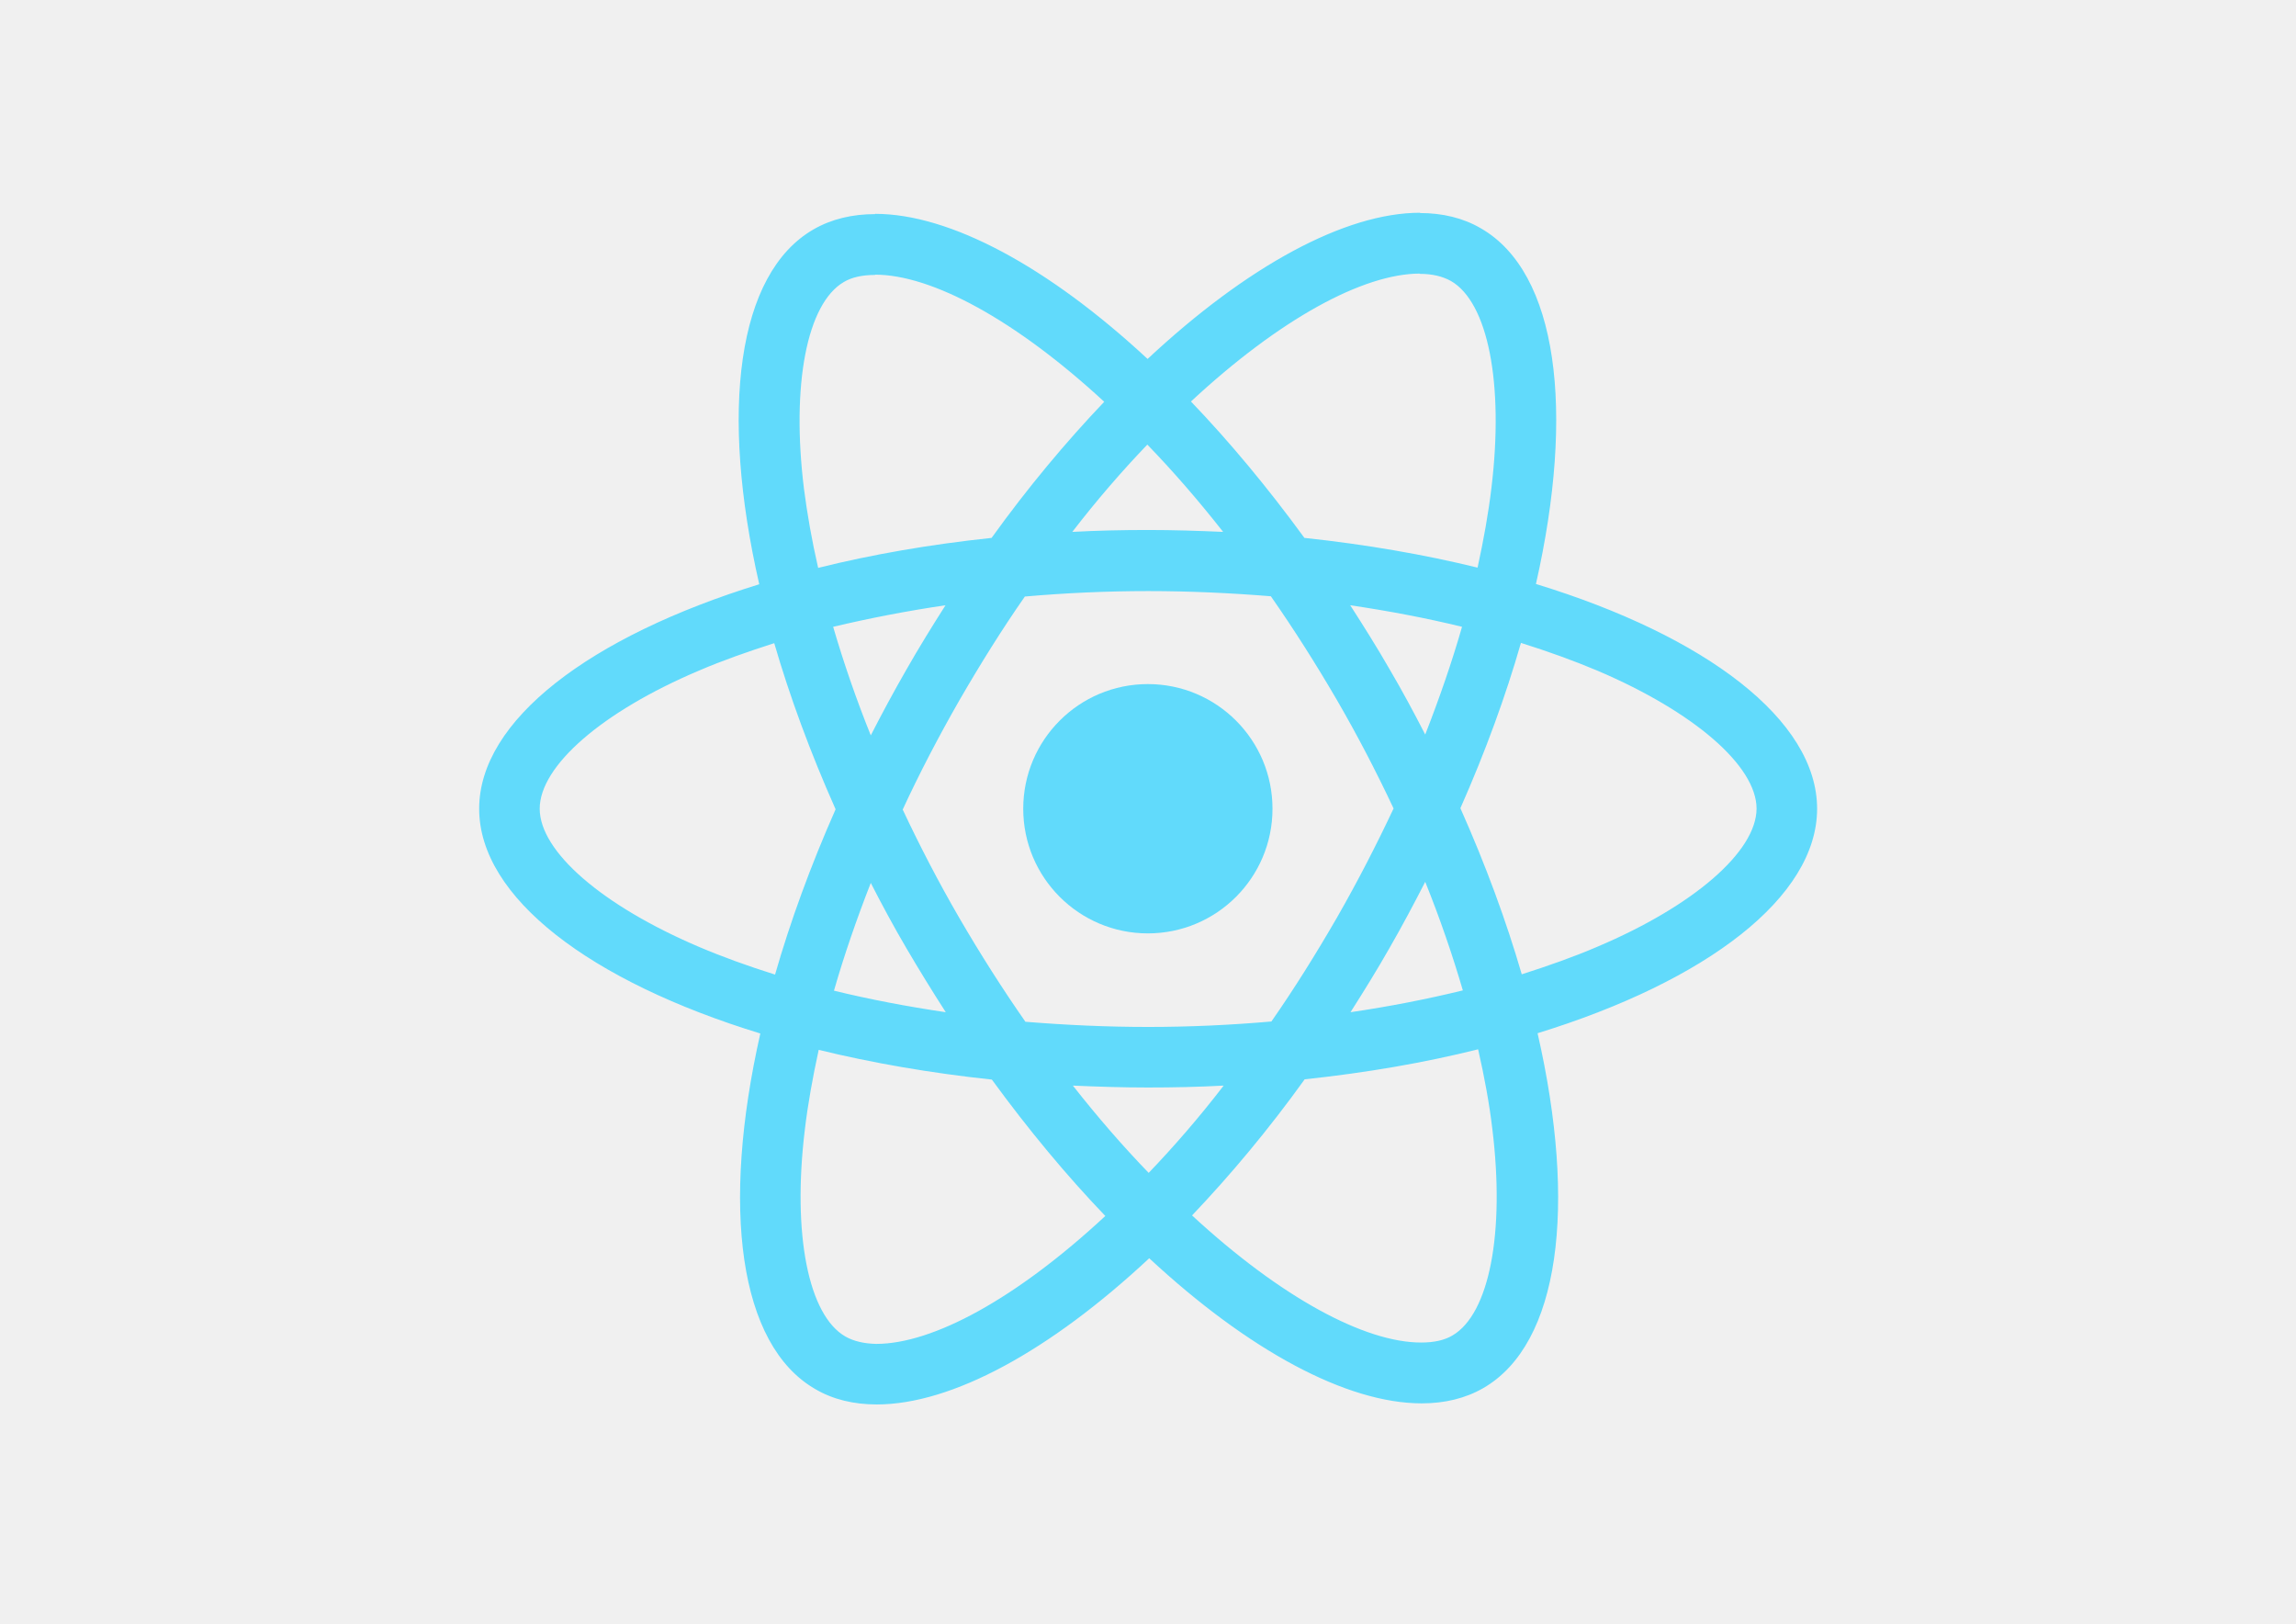
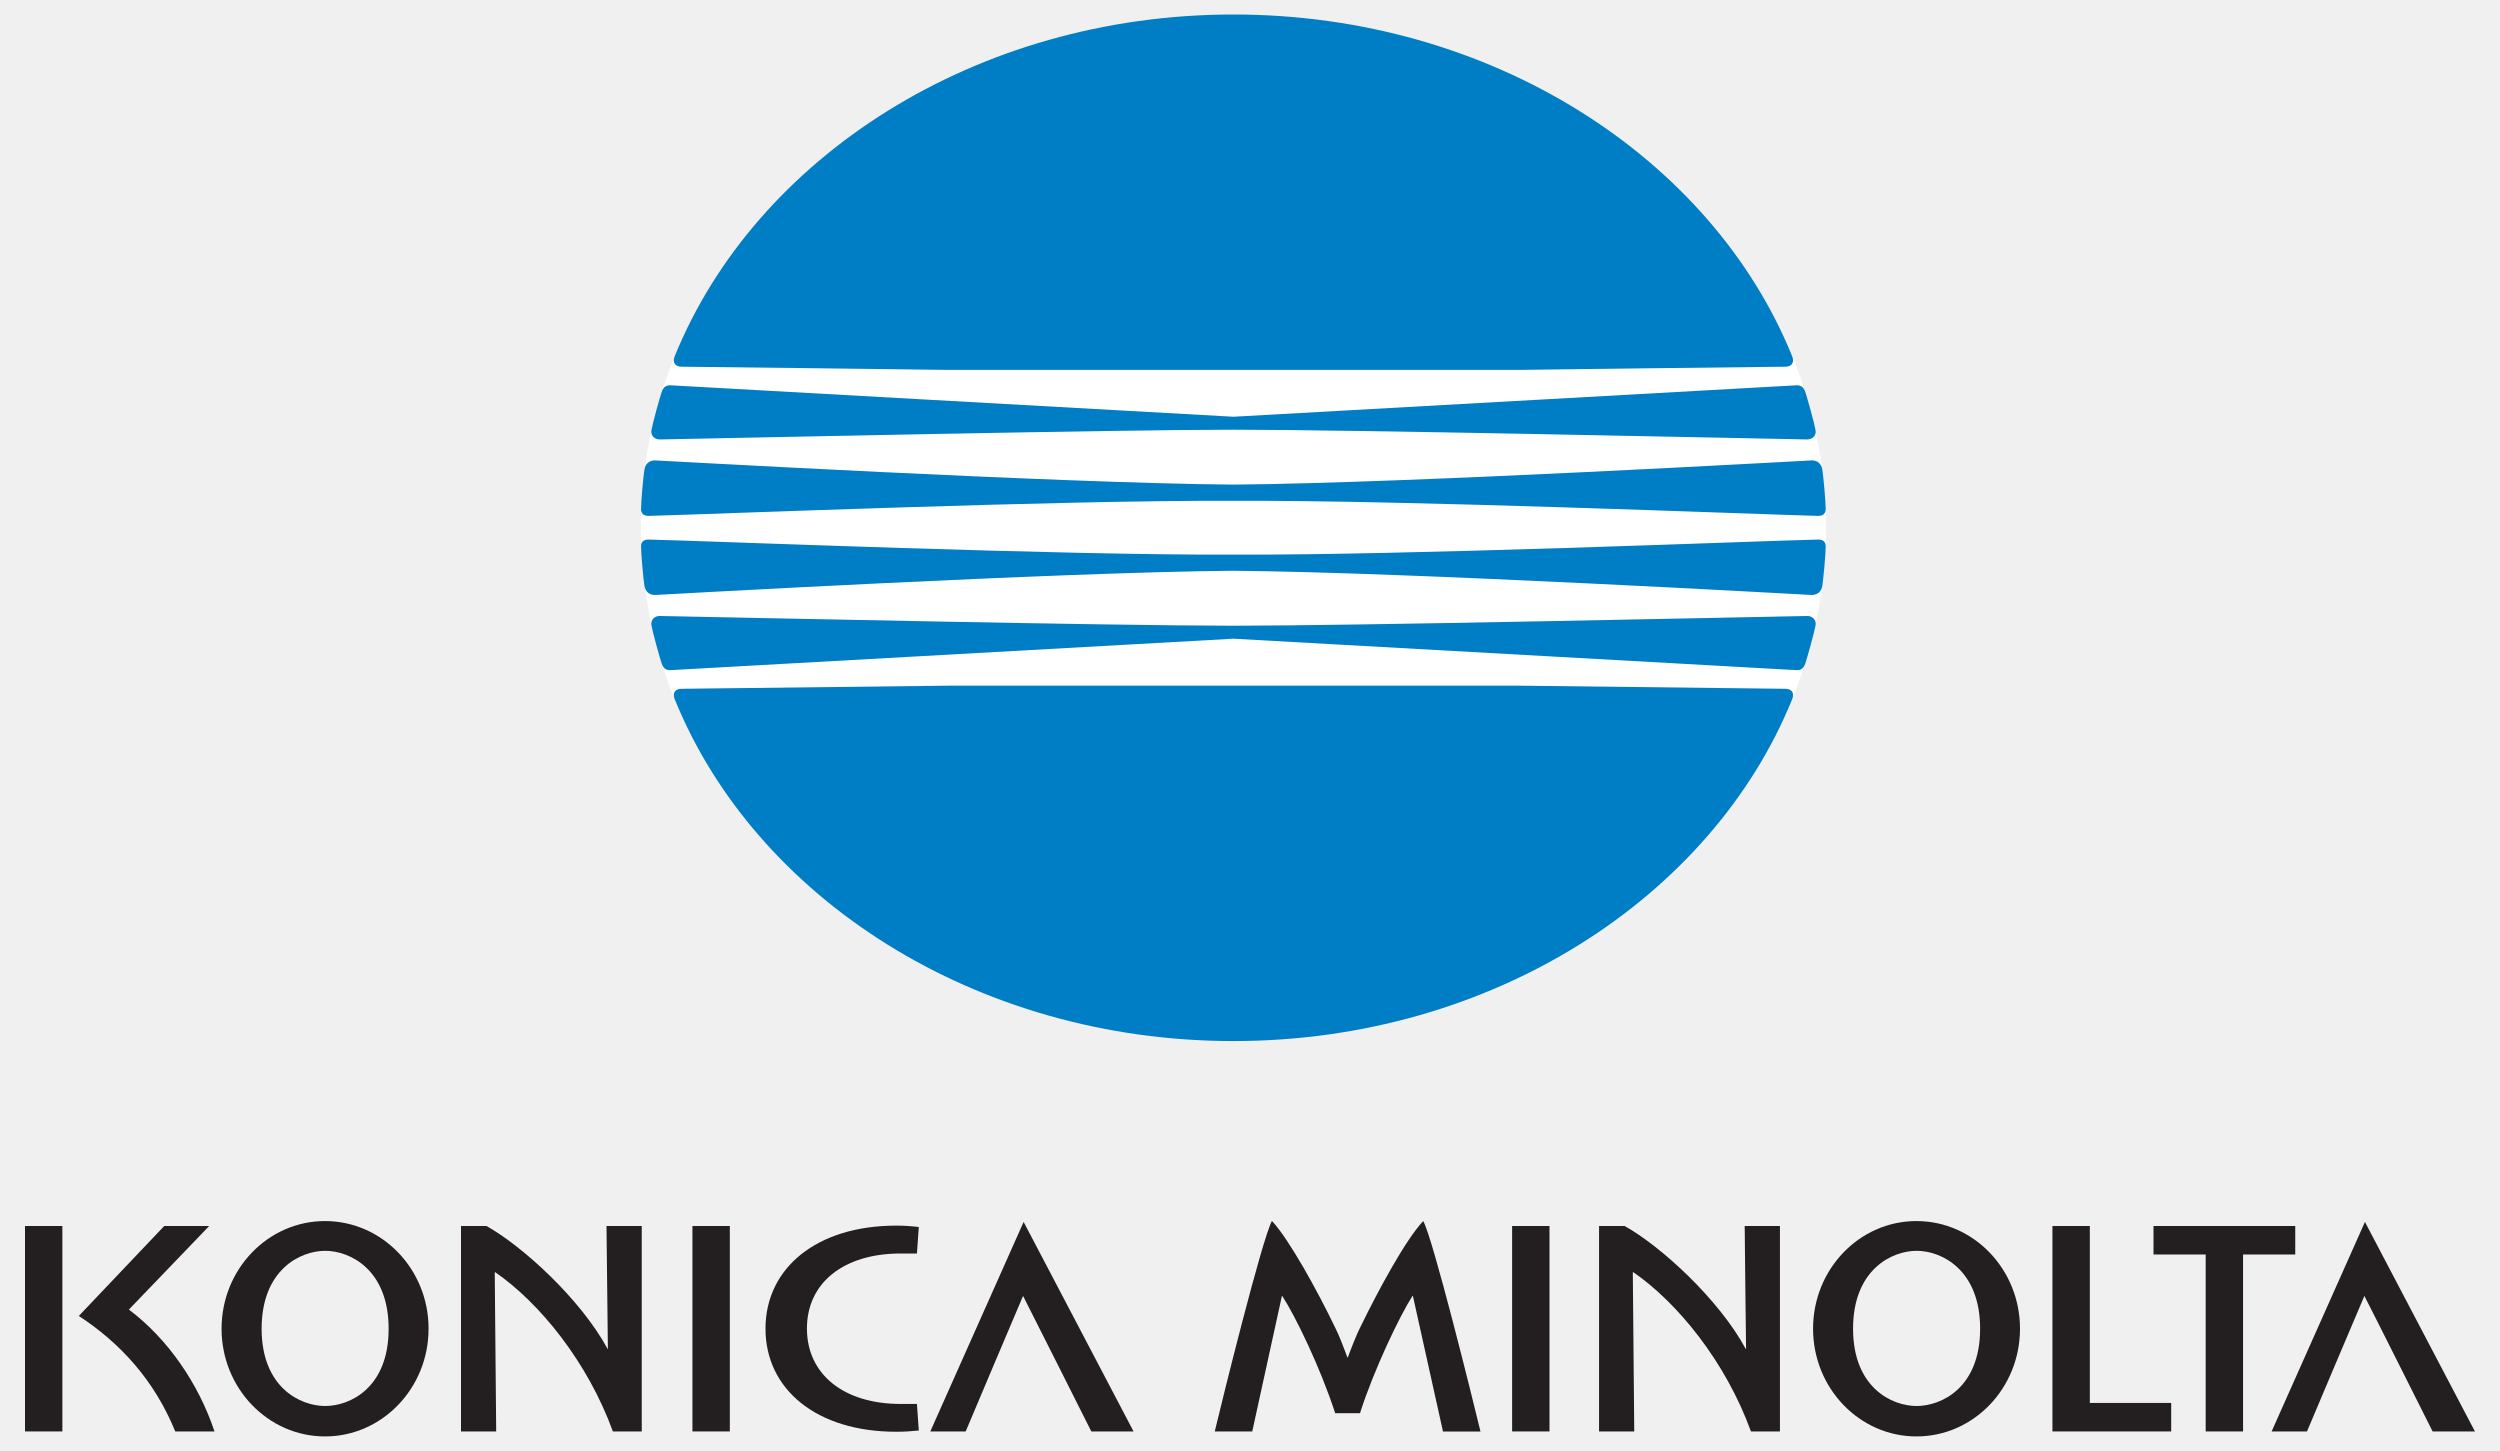
- <svg xmlns="http://www.w3.org/2000/svg" viewBox="0 0 841.9 595.3">
-   <g fill="#61DAFB">
-     <path d="M666.3 296.5c0-32.5-40.7-63.3-103.1-82.4 14.4-63.6 8-114.2-20.2-130.4-6.5-3.8-14.1-5.6-22.4-5.6v22.3c4.6 0 8.3.9 11.4 2.6 13.6 7.8 19.5 37.5 14.9 75.7-1.1 9.4-2.9 19.3-5.1 29.4-19.6-4.8-41-8.5-63.5-10.9-13.5-18.5-27.5-35.3-41.6-50 32.6-30.3 63.2-46.9 84-46.9V78c-27.5 0-63.5 19.6-99.9 53.6-36.4-33.8-72.4-53.2-99.9-53.2v22.3c20.7 0 51.4 16.5 84 46.6-14 14.7-28 31.4-41.3 49.9-22.6 2.4-44 6.1-63.6 11-2.3-10-4-19.7-5.2-29-4.7-38.2 1.1-67.9 14.6-75.8 3-1.8 6.9-2.6 11.5-2.6V78.5c-8.4 0-16 1.8-22.6 5.6-28.1 16.2-34.4 66.7-19.9 130.1-62.2 19.2-102.7 49.9-102.7 82.3 0 32.5 40.7 63.3 103.1 82.4-14.4 63.6-8 114.2 20.2 130.4 6.5 3.8 14.1 5.6 22.5 5.6 27.5 0 63.5-19.6 99.9-53.6 36.4 33.8 72.4 53.2 99.9 53.2 8.4 0 16-1.8 22.6-5.6 28.1-16.2 34.4-66.7 19.9-130.1 62-19.1 102.5-49.9 102.5-82.3zm-130.2-66.7c-3.7 12.9-8.3 26.2-13.5 39.5-4.1-8-8.4-16-13.1-24-4.6-8-9.5-15.8-14.4-23.4 14.2 2.1 27.9 4.7 41 7.9zm-45.8 106.5c-7.8 13.5-15.8 26.3-24.1 38.2-14.9 1.3-30 2-45.2 2-15.1 0-30.2-.7-45-1.9-8.3-11.9-16.4-24.6-24.2-38-7.6-13.1-14.5-26.4-20.8-39.8 6.2-13.4 13.2-26.8 20.7-39.9 7.8-13.5 15.8-26.3 24.1-38.2 14.9-1.3 30-2 45.2-2 15.1 0 30.2.7 45 1.9 8.3 11.9 16.4 24.6 24.2 38 7.6 13.1 14.5 26.4 20.8 39.8-6.3 13.4-13.2 26.8-20.7 39.9zm32.3-13c5.4 13.4 10 26.8 13.8 39.8-13.1 3.2-26.9 5.9-41.2 8 4.9-7.7 9.8-15.6 14.4-23.7 4.6-8 8.9-16.1 13-24.1zM421.2 430c-9.3-9.6-18.6-20.3-27.8-32 9 .4 18.2.7 27.5.7 9.4 0 18.7-.2 27.8-.7-9 11.7-18.3 22.4-27.5 32zm-74.4-58.9c-14.2-2.1-27.9-4.7-41-7.9 3.7-12.9 8.3-26.2 13.5-39.5 4.1 8 8.4 16 13.1 24 4.7 8 9.5 15.8 14.4 23.4zM420.7 163c9.3 9.6 18.6 20.3 27.8 32-9-.4-18.2-.7-27.5-.7-9.4 0-18.7.2-27.8.7 9-11.7 18.3-22.4 27.5-32zm-74 58.9c-4.9 7.7-9.8 15.6-14.4 23.7-4.6 8-8.9 16-13 24-5.4-13.4-10-26.8-13.8-39.8 13.1-3.1 26.9-5.8 41.2-7.9zm-90.5 125.2c-35.4-15.1-58.3-34.9-58.3-50.6 0-15.7 22.9-35.6 58.3-50.6 8.6-3.7 18-7 27.7-10.1 5.7 19.6 13.2 40 22.5 60.9-9.2 20.8-16.6 41.1-22.2 60.6-9.9-3.1-19.3-6.5-28-10.2zM310 490c-13.6-7.8-19.5-37.5-14.9-75.7 1.1-9.4 2.9-19.3 5.1-29.4 19.6 4.8 41 8.5 63.5 10.9 13.5 18.5 27.5 35.3 41.6 50-32.6 30.3-63.2 46.9-84 46.9-4.5-.1-8.3-1-11.3-2.7zm237.2-76.2c4.7 38.2-1.1 67.9-14.6 75.8-3 1.8-6.9 2.6-11.5 2.6-20.7 0-51.4-16.5-84-46.6 14-14.7 28-31.4 41.3-49.9 22.6-2.4 44-6.1 63.6-11 2.3 10.1 4.1 19.8 5.2 29.1zm38.5-66.7c-8.6 3.7-18 7-27.7 10.1-5.7-19.6-13.2-40-22.5-60.9 9.2-20.8 16.6-41.1 22.2-60.6 9.9 3.1 19.3 6.5 28.1 10.2 35.4 15.1 58.3 34.9 58.3 50.6-.1 15.7-23 35.6-58.4 50.6zM320.8 78.4z" />
-     <circle cx="420.9" cy="296.5" r="45.7" />
-     <path d="M520.5 78.1z" />
+ <svg xmlns="http://www.w3.org/2000/svg" version="1.1" id="svg2" x="0px" y="0px" width="400px" height="232.1px" viewBox="0 0 400 232.1" style="enable-background:new 0 0 400 232.1;" xml:space="preserve">
+   <style type="text/css">
+ 	.st0{fill:#FFFFFF;}
+ 	.st1{fill:#007EC5;}
+ 	.st2{fill:#231F20;}
+ </style>
+   <g id="g10" transform="matrix(1, 0, 0, 1, 0, 0)">
+     <g id="g12" transform="scale(0.1)">
+       <path id="path14" class="st0" d="M1038.1,863.3c112.9,2.8,658.5,25.3,935.4,24.3c276.8,1,822.5-21.4,935.4-24.3    c7.8-0.2,11.7,3.7,12.2,9.5c0.4-9.4,0.5-18.9,0.5-28.5c0-9.5-0.2-18.9-0.5-28.5c-0.5,6-4.4,9.7-12.2,9.6    c-112.9-3-658.7-25.5-935.4-24.1c-277-1.3-822.5,21.1-935.4,24.1c-7.7,0.2-11.6-3.3-12.3-9.1c-0.3,9.2-0.5,18.6-0.5,28    c0,9.4,0.2,18.8,0.5,28C1026.5,866.7,1030.4,863.1,1038.1,863.3" />
+       <path id="path16" class="st0" d="M1031.7,749.2c2.2-8.4,8.5-12.7,17.1-12.4c8.5,0.2,641.5,36.4,924.7,38.7    c283-2.4,916.2-38.6,924.7-38.7c8.7-0.3,15.2,4.4,17.2,13.1c-2.7-20.1-6.2-39.9-10.4-59.5c0.2,7.7-6.2,12.7-13.6,12.7    c-117.6-2.2-729.2-15.6-918-15.6c-188.6,0-800.2,13.4-917.8,15.6c-7.7,0-14.1-5.4-13.6-13.2    C1037.8,709.5,1034.4,729.3,1031.7,749.2" />
+       <path id="path18" class="st0" d="M1059.4,625.2c2.8-6,6.7-8.9,13.6-8.7c117.1,6.5,900.6,50.3,900.6,50.3s783.6-43.8,900.9-50.3    c6.4,0,10.2,2.5,12.9,8c-5.7-18.1-12.2-36-19.4-53.6c3.3,9.6-1.7,15.6-11.1,15.7c-19.8,0-426.4,5.1-426.4,5.1h-913.8    c0,0-406.7-5.1-426.3-5.1c-9.4-0.2-14.4-6-11.4-15C1071.8,589,1065.2,607.1,1059.4,625.2" />
+       <path id="path20" class="st0" d="M2887.3,1064.3c-2.7,5.5-6.5,8.1-12.9,7.9c-117.3-6.4-900.9-50.3-900.9-50.3    s-783.5,43.9-900.6,50.3c-6.9,0.2-10.7-2.5-13.6-8.6c5.8,18.1,12.4,35.9,19.6,53.5c-3-9.1,2-15.1,11.2-15.1    c19.8-0.2,426.4-5,426.4-5h913.8c0,0,406.7,4.8,426.4,5c9.4,0,14.4,6.4,11.1,15.6C2875.1,1100,2881.6,1082.4,2887.3,1064.3" />
+       <path id="path22" class="st0" d="M2915.5,938.8c-2,8.7-8.5,13.4-17.2,13.1c-8.5-0.3-641.7-36.4-924.7-38.7    c-283.1,2.3-916.1,38.4-924.7,38.7c-8.6,0.4-14.9-4-17.1-12.6c2.7,20.1,6,40.1,10.4,59.7c-0.5-8.1,6-13.6,13.6-13.4    c117.6,2.2,729.2,15.6,917.8,15.6c188.8,0,800.4-13.4,918-15.6c7.4-0.2,13.8,5,13.6,12.7C2909.3,978.9,2912.8,959,2915.5,938.8" />
+       <path id="path24" class="st1" d="M1973.5,23.2c413,0,765.2,229.3,894,546.9c4,9.9-1,16.6-10.7,16.6c-19.8,0-426.4,5.1-426.4,5.1    h-913.8c0,0-406.7-5.1-426.4-5.1c-9.7,0-14.7-6.7-10.7-16.6C1208.3,252.6,1560.5,23.2,1973.5,23.2" />
+       <path id="path26" class="st1" d="M1973.5,687.5c188.8,0,800.4,13.4,918,15.6c8.1,0,14.9-6,13.4-14.8    c-1.8-10.7-13.6-52.8-16.4-61.1c-2.7-7.6-6.7-10.9-14.1-10.7c-117.3,6.5-900.9,50.3-900.9,50.3S1190,623,1072.9,616.5    c-7.6-0.2-11.6,3.2-14.2,10.7c-3,8.4-14.6,50.4-16.4,61.1c-1.5,8.7,5.2,14.8,13.4,14.8C1173.3,700.9,1784.9,687.5,1973.5,687.5" />
+       <path id="path28" class="st1" d="M1973.5,801.3c276.8-1.3,822.5,21.1,935.4,24.1c8.5,0.2,12.2-4.4,12.2-11.1c0-13.4-4-54.5-5.4-63    c-1.5-9.7-8.4-15.1-17.6-14.6c-8.5,0.2-641.7,36.4-924.7,38.7c-283.1-2.4-916.1-38.6-924.7-38.7c-9.2-0.5-16.1,4.9-17.6,14.6    c-1.5,8.5-5.4,49.6-5.4,63c-0.2,6.7,3.7,11.2,12.3,11.1C1151,822.4,1696.6,800,1973.5,801.3" />
+       <path id="path30" class="st1" d="M1973.5,1665.7c413,0,765.2-229.4,894-547c4-10.1-1-16.6-10.7-16.6c-19.8-0.2-426.4-5-426.4-5    h-913.8c0,0-406.7,4.8-426.4,5c-9.7,0-14.7,6.5-10.7,16.6C1208.3,1436.3,1560.5,1665.7,1973.5,1665.7" />
+       <path id="path32" class="st1" d="M1973.5,1001.2c188.8,0,800.4-13.4,918-15.6c8.1-0.2,14.9,6,13.4,14.9    c-1.8,10.5-13.6,52.8-16.4,61c-2.7,7.7-6.7,10.9-14.1,10.7c-117.3-6.6-900.9-50.3-900.9-50.3s-783.5,43.7-900.6,50.3    c-7.6,0.2-11.6-3-14.2-10.7c-3-8.2-14.6-50.5-16.4-61c-1.5-8.9,5.2-15.1,13.4-14.9C1173.3,987.8,1784.9,1001.2,1973.5,1001.2" />
+       <path id="path34" class="st1" d="M1973.5,887.4c276.8,1.2,822.5-21.3,935.4-24.1c8.5-0.2,12.2,4.2,12.2,11c0,13.3-4,54.3-5.4,63    c-1.5,9.7-8.4,14.9-17.6,14.6c-8.5-0.3-641.7-36.4-924.7-38.7c-283.1,2.3-916.1,38.4-924.7,38.7c-9.2,0.4-16.1-4.8-17.6-14.6    c-1.5-8.7-5.4-49.8-5.4-63c-0.2-6.8,3.7-11.2,12.3-11C1151,866.1,1696.6,888.6,1973.5,887.4" />
+       <path id="path36" class="st2" d="M520.3,2249.6c-39.5,0-101.7-29.3-101.7-123.7c0-94.5,62-124.6,101.7-124.6    c39.7,0,101.5,30.1,101.5,124.6C621.9,2220.6,559.9,2249.6,520.3,2249.6z M520,1953.7c-91.3,0-165.5,77.1-165.5,172.3    c0,95,74.2,172.3,165.5,172.3c91.5,0,165.7-77.3,165.7-172.3C685.8,2030.8,611.5,1953.7,520,1953.7" />
+       <path id="path38" class="st2" d="M3066.6,2249.6c-39.5,0-101.7-29.3-101.7-123.7c0-94.5,62-124.6,101.7-124.6    c39.7,0,101.6,30.1,101.6,124.6C3168.2,2220.6,3106.1,2249.6,3066.6,2249.6z M3066.3,1953.7c-91.3,0-165.4,77.1-165.4,172.3    c0,95,74.1,172.3,165.4,172.3c91.5,0,165.7-77.3,165.7-172.3C3232,2030.8,3157.8,1953.7,3066.3,1953.7" />
+       <path id="path40" class="st2" d="M40,1961.6h59.8v328.7H40V1961.6z" />
+       <path id="path42" class="st2" d="M1107.9,1961.6h59.8v328.7h-59.8V1961.6z" />
+       <path id="path44" class="st2" d="M2419.4,1961.6h59.8v328.7h-59.8V1961.6z" />
+       <path id="path46" class="st2" d="M1440.9,2005.6h26.2l3-42.4c-13.1-1.5-22.9-2.2-36.2-2.2c-127.2,0-209.1,67.9-209.1,164.9    c0,97.2,81.9,164.9,209.1,164.9c13.3,0,23.1-0.7,36.2-2l-3-42.5h-26.2c-90.3,0-149.8-46.9-149.8-120.7    C1291.1,2051.7,1350.9,2005.6,1440.9,2005.6" />
+       <path id="path48" class="st2" d="M972.6,2157.8c0,0.7-0.2,0.9-0.5,0.3c-43.7-80.4-137-164.9-193.8-196.5h-40.7v328.7h56.3    c0,0-2.3-253.3-2.3-253.8c0-1,0.1-1.2,0.7-1c70.9,48.9,147.8,143.4,188.3,254.8h46.2v-328.7h-56.4    C970.3,1961.6,972.6,2157.4,972.6,2157.8" />
+       <path id="path50" class="st2" d="M2793.7,2157.8c0,0.7-0.3,0.9-0.6,0.3c-43.6-80.4-136.9-164.9-193.7-196.5h-40.9v328.7h56.3    c0,0-2.3-253.3-2.3-253.8c0-1,0.2-1.2,0.8-1c70.9,48.9,147.8,143.4,188.2,254.8h46.4v-328.7h-56.4    C2791.3,1961.6,2793.7,2157.4,2793.7,2157.8" />
+       <path id="path52" class="st2" d="M1488.5,2290.3h56.6c0,0,88.5-209.7,91.8-216.8c3.9,7.2,109.2,216.8,109.2,216.8h67.6    l-175.9-335.2L1488.5,2290.3" />
+       <path id="path54" class="st2" d="M3783.9,1955.1l-149.3,335.2h56.6c0,0,88.5-209.7,91.8-216.8c4,7.2,109.2,216.8,109.2,216.8h67.7    L3783.9,1955.1" />
+       <path id="path56" class="st2" d="M206.2,2095.3c34.7-35.9,128.5-133.7,128.5-133.7h-71.9l-136.7,143.9    c65.7,43,120.5,102,154.3,184.8h62.8C317.3,2212.6,267.5,2141.3,206.2,2095.3" />
+       <path id="path58" class="st2" d="M3343.7,1961.6h-59.8v328.7h190v-45.6h-130.2V1961.6" />
+       <path id="path60" class="st2" d="M3672.3,1961.6h-226.7v45.6h83.5v283.1h59.8v-283.1h83.5V1961.6" />
+       <path id="path62" class="st2" d="M2176.7,2123.1c-6,11.4-14.4,33.2-20.1,48.6c-0.2,0.3-0.7,0.3-0.9,0    c-5.5-15.1-13.9-37.1-19.8-48.3c-28.7-59.5-73.9-141.3-100.8-169.9c-15.8,29.1-78.4,281.8-91.5,336.8h60    c0,0,47.1-215.4,47.3-216.1c0.2-0.7,0.5-1,0.8-0.5c20.6,31.7,60.5,113.3,84.6,187.4h39.7c22.1-69.4,63.7-156.2,84.1-187.8    c0.3-0.2,0.6,0,0.6,0.5c0.2,0.5,48.1,216.7,48.1,216.7h60c-13.3-54.9-75.7-307.6-91.6-336.8    C2249.8,1982.2,2205.4,2064,2176.7,2123.1" />
+     </g>
  </g>
</svg>
